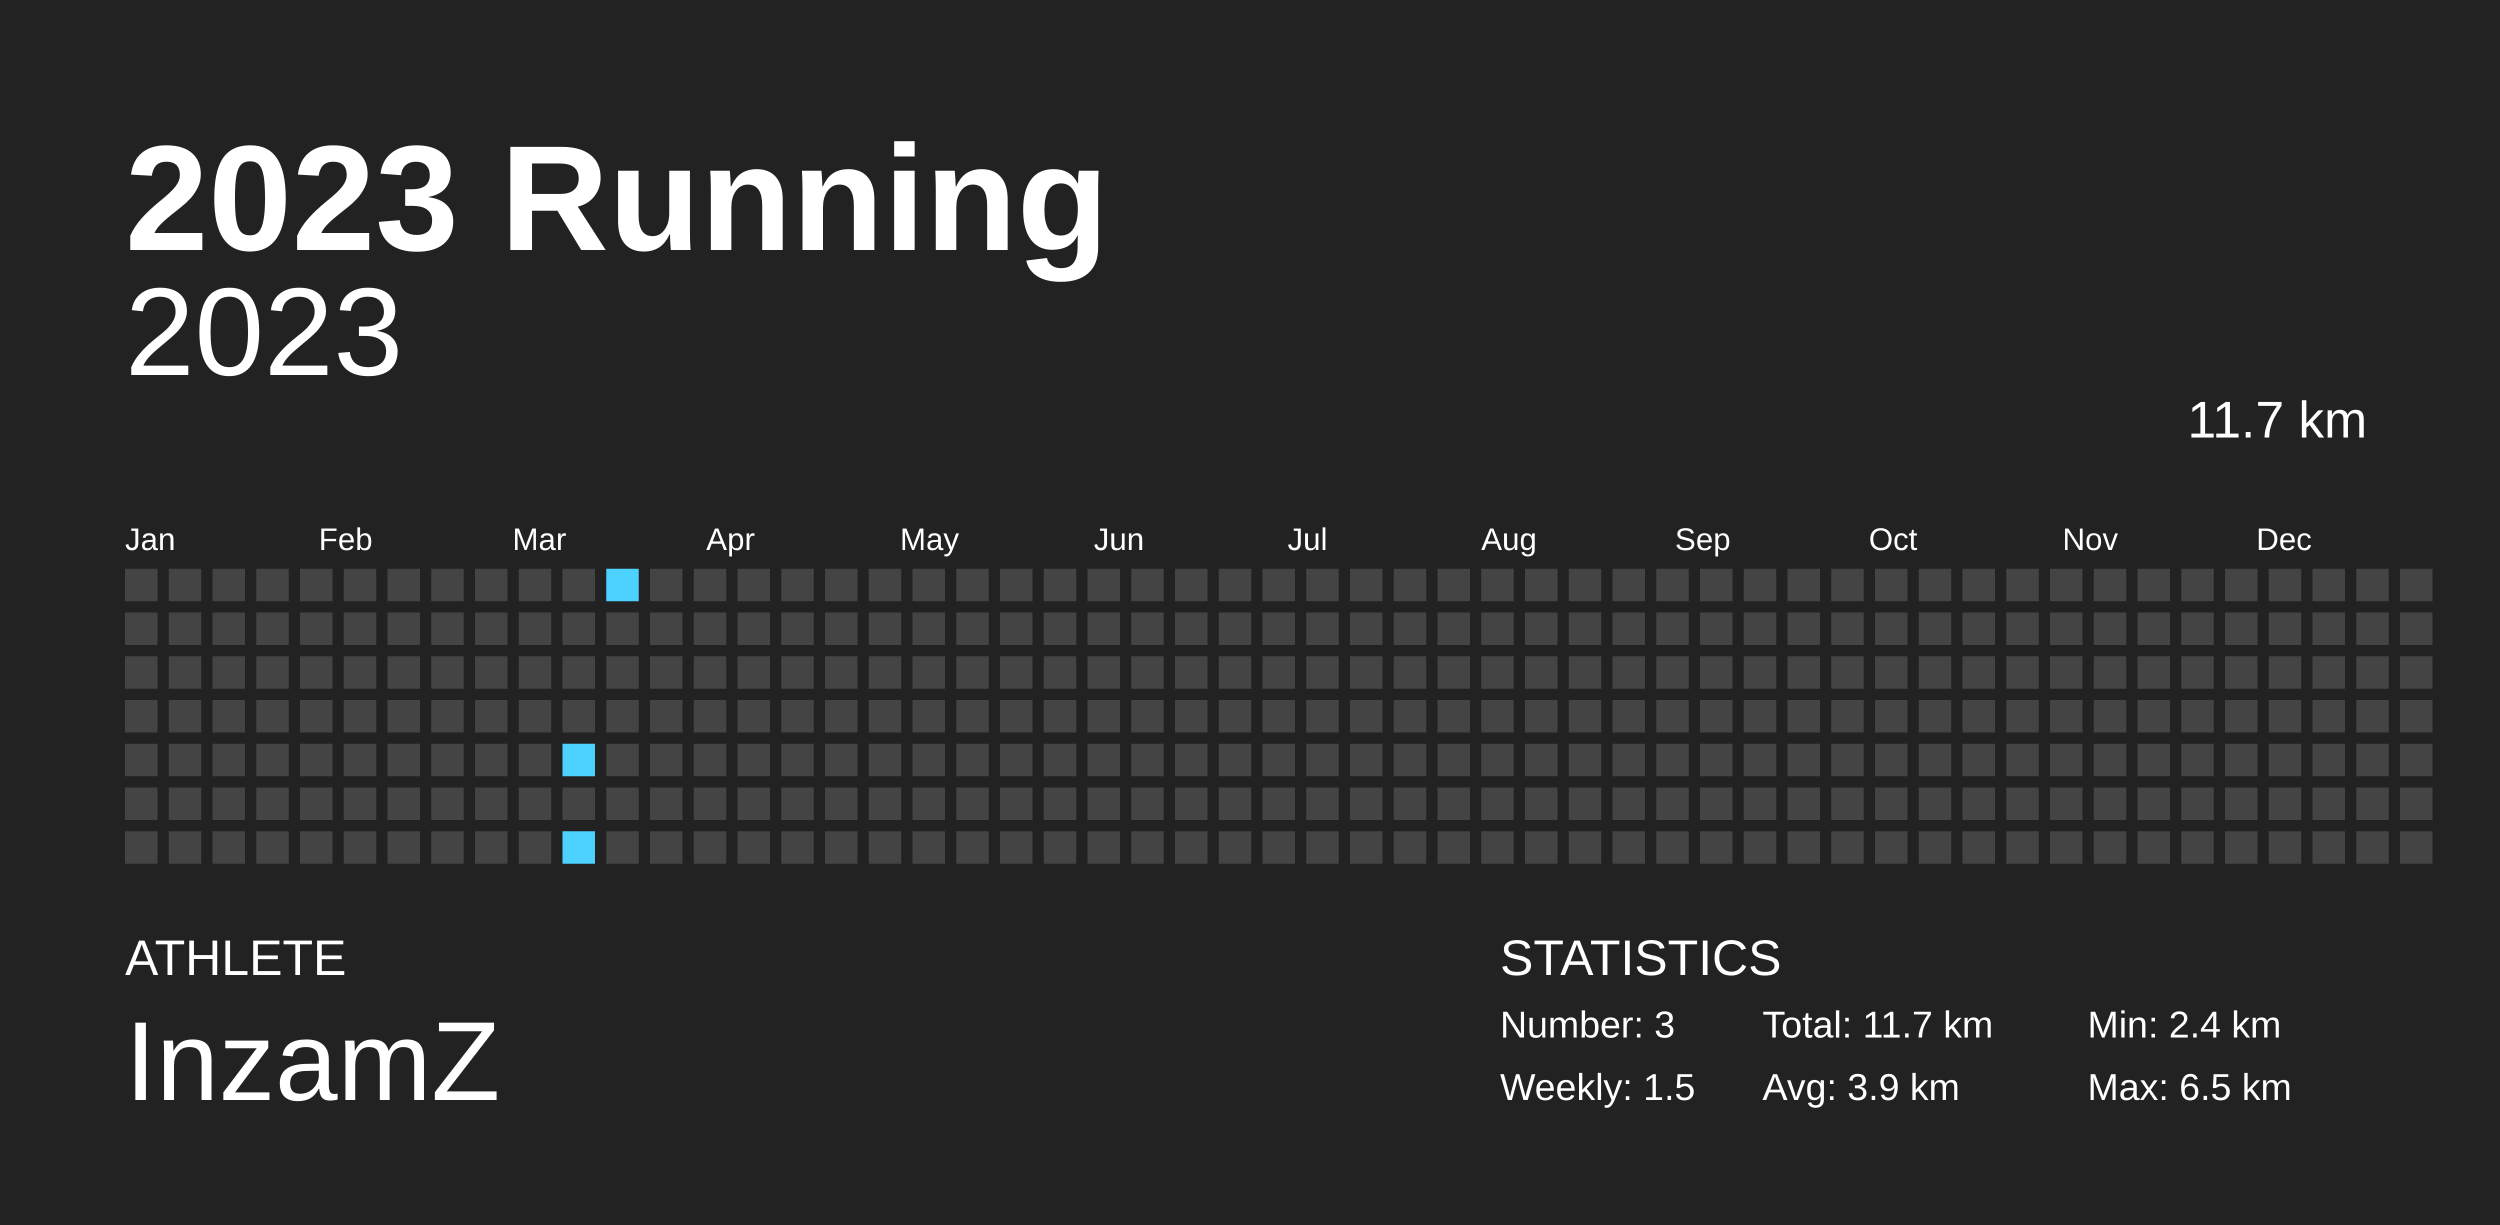
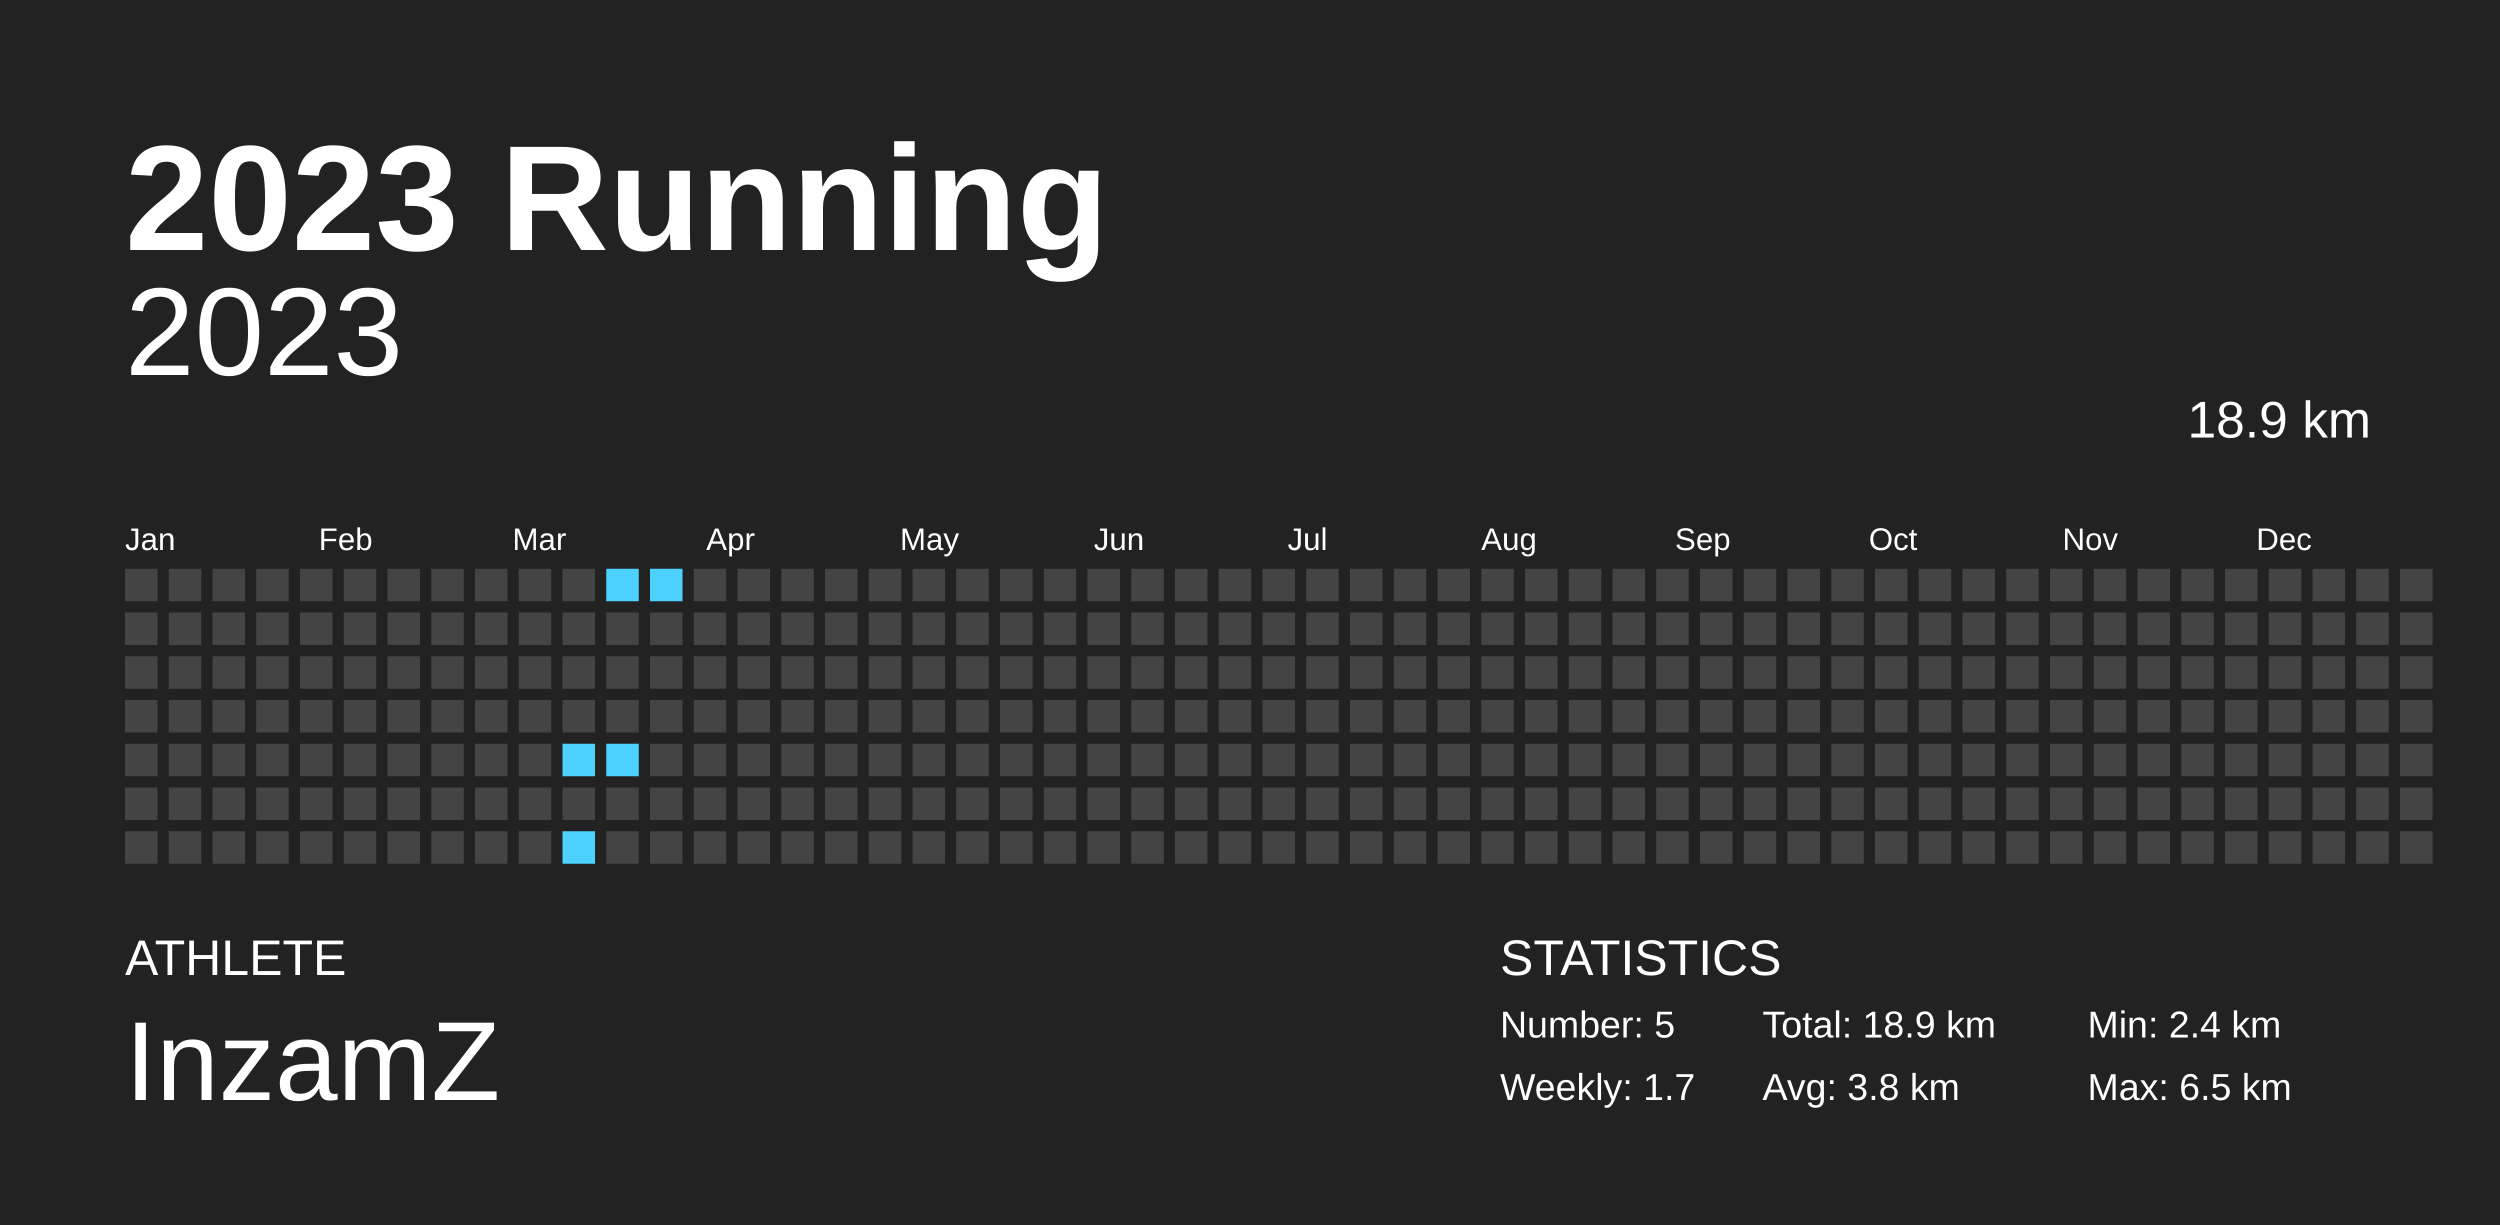
<svg xmlns="http://www.w3.org/2000/svg" baseProfile="full" height="98mm" version="1.1" viewBox="0,0,200,98" width="200mm">
  <defs />
  <rect fill="#222222" height="98" width="200" x="0" y="0" />
  <text fill="#FFFFFF" style="font-size:12px; font-family:Arial; font-weight:bold;" x="10" y="20">2023 Running</text>
  <text fill="#FFFFFF" style="font-size:4px; font-family:Arial" x="10" y="78">ATHLETE</text>
  <text fill="#FFFFFF" style="font-size:9px; font-family:Arial" x="10" y="88">InzamZ</text>
  <text fill="#FFFFFF" style="font-size:4px; font-family:Arial" x="120" y="78">STATISTICS</text>
-   <text fill="#FFFFFF" style="font-size:3px; font-family:Arial" x="120" y="83">Number: 3</text>
-   <text fill="#FFFFFF" style="font-size:3px; font-family:Arial" x="120" y="88">Weekly: 1.5</text>
-   <text fill="#FFFFFF" style="font-size:3px; font-family:Arial" x="141" y="83">Total: 11.7 km</text>
-   <text fill="#FFFFFF" style="font-size:3px; font-family:Arial" x="141" y="88">Avg: 3.9 km</text>
+   <text fill="#FFFFFF" style="font-size:3px; font-family:Arial" x="120" y="83">Number: 5</text>
+   <text fill="#FFFFFF" style="font-size:3px; font-family:Arial" x="120" y="88">Weekly: 1.7</text>
+   <text fill="#FFFFFF" style="font-size:3px; font-family:Arial" x="141" y="83">Total: 18.9 km</text>
+   <text fill="#FFFFFF" style="font-size:3px; font-family:Arial" x="141" y="88">Avg: 3.8 km</text>
  <text fill="#FFFFFF" style="font-size:3px; font-family:Arial" x="167" y="83">Min: 2.4 km</text>
  <text fill="#FFFFFF" style="font-size:3px; font-family:Arial" x="167" y="88">Max: 6.5 km</text>
  <text alignment-baseline="hanging" fill="#FFFFFF" style="font-size:10.0px; font-family:Arial;" x="10" y="30">2023</text>
-   <text alignment-baseline="hanging" fill="#FFFFFF" style="font-size:4.125px; font-family:Arial;" x="175" y="35">11.7 km</text>
+   <text alignment-baseline="hanging" fill="#FFFFFF" style="font-size:4.125px; font-family:Arial;" x="175" y="35">18.9 km</text>
  <text fill="#FFFFFF" style="font-size:2.5px; font-family:Arial" x="10.0" y="44">Jan</text>
  <text fill="#FFFFFF" style="font-size:2.5px; font-family:Arial" x="25.5" y="44">Feb</text>
  <text fill="#FFFFFF" style="font-size:2.5px; font-family:Arial" x="41.0" y="44">Mar</text>
  <text fill="#FFFFFF" style="font-size:2.5px; font-family:Arial" x="56.5" y="44">Apr</text>
  <text fill="#FFFFFF" style="font-size:2.5px; font-family:Arial" x="72.0" y="44">May</text>
  <text fill="#FFFFFF" style="font-size:2.5px; font-family:Arial" x="87.5" y="44">Jun</text>
  <text fill="#FFFFFF" style="font-size:2.5px; font-family:Arial" x="103.0" y="44">Jul</text>
  <text fill="#FFFFFF" style="font-size:2.5px; font-family:Arial" x="118.5" y="44">Aug</text>
  <text fill="#FFFFFF" style="font-size:2.5px; font-family:Arial" x="134.0" y="44">Sep</text>
  <text fill="#FFFFFF" style="font-size:2.5px; font-family:Arial" x="149.5" y="44">Oct</text>
  <text fill="#FFFFFF" style="font-size:2.5px; font-family:Arial" x="165.0" y="44">Nov</text>
  <text fill="#FFFFFF" style="font-size:2.5px; font-family:Arial" x="180.5" y="44">Dec</text>
  <rect fill="#444444" height="2.6" width="2.6" x="10.0" y="45.5" />
  <rect fill="#444444" height="2.6" width="2.6" x="10.0" y="49.0" />
  <rect fill="#444444" height="2.6" width="2.6" x="10.0" y="52.5" />
  <rect fill="#444444" height="2.6" width="2.6" x="10.0" y="56.0" />
  <rect fill="#444444" height="2.6" width="2.6" x="10.0" y="59.5" />
  <rect fill="#444444" height="2.6" width="2.6" x="10.0" y="63.0" />
  <rect fill="#444444" height="2.6" width="2.6" x="10.0" y="66.5" />
  <rect fill="#444444" height="2.6" width="2.6" x="13.5" y="45.5" />
  <rect fill="#444444" height="2.6" width="2.6" x="13.5" y="49.0" />
  <rect fill="#444444" height="2.6" width="2.6" x="13.5" y="52.5" />
  <rect fill="#444444" height="2.6" width="2.6" x="13.5" y="56.0" />
  <rect fill="#444444" height="2.6" width="2.6" x="13.5" y="59.5" />
  <rect fill="#444444" height="2.6" width="2.6" x="13.5" y="63.0" />
  <rect fill="#444444" height="2.6" width="2.6" x="13.5" y="66.5" />
  <rect fill="#444444" height="2.6" width="2.6" x="17.0" y="45.5" />
  <rect fill="#444444" height="2.6" width="2.6" x="17.0" y="49.0" />
  <rect fill="#444444" height="2.6" width="2.6" x="17.0" y="52.5" />
  <rect fill="#444444" height="2.6" width="2.6" x="17.0" y="56.0" />
  <rect fill="#444444" height="2.6" width="2.6" x="17.0" y="59.5" />
  <rect fill="#444444" height="2.6" width="2.6" x="17.0" y="63.0" />
  <rect fill="#444444" height="2.6" width="2.6" x="17.0" y="66.5" />
  <rect fill="#444444" height="2.6" width="2.6" x="20.5" y="45.5" />
  <rect fill="#444444" height="2.6" width="2.6" x="20.5" y="49.0" />
  <rect fill="#444444" height="2.6" width="2.6" x="20.5" y="52.5" />
  <rect fill="#444444" height="2.6" width="2.6" x="20.5" y="56.0" />
  <rect fill="#444444" height="2.6" width="2.6" x="20.5" y="59.5" />
  <rect fill="#444444" height="2.6" width="2.6" x="20.5" y="63.0" />
  <rect fill="#444444" height="2.6" width="2.6" x="20.5" y="66.5" />
  <rect fill="#444444" height="2.6" width="2.6" x="24.0" y="45.5" />
  <rect fill="#444444" height="2.6" width="2.6" x="24.0" y="49.0" />
  <rect fill="#444444" height="2.6" width="2.6" x="24.0" y="52.5" />
  <rect fill="#444444" height="2.6" width="2.6" x="24.0" y="56.0" />
  <rect fill="#444444" height="2.6" width="2.6" x="24.0" y="59.5" />
  <rect fill="#444444" height="2.6" width="2.6" x="24.0" y="63.0" />
  <rect fill="#444444" height="2.6" width="2.6" x="24.0" y="66.5" />
  <rect fill="#444444" height="2.6" width="2.6" x="27.5" y="45.5" />
  <rect fill="#444444" height="2.6" width="2.6" x="27.5" y="49.0" />
  <rect fill="#444444" height="2.6" width="2.6" x="27.5" y="52.5" />
  <rect fill="#444444" height="2.6" width="2.6" x="27.5" y="56.0" />
  <rect fill="#444444" height="2.6" width="2.6" x="27.5" y="59.5" />
  <rect fill="#444444" height="2.6" width="2.6" x="27.5" y="63.0" />
  <rect fill="#444444" height="2.6" width="2.6" x="27.5" y="66.5" />
  <rect fill="#444444" height="2.6" width="2.6" x="31.0" y="45.5" />
  <rect fill="#444444" height="2.6" width="2.6" x="31.0" y="49.0" />
  <rect fill="#444444" height="2.6" width="2.6" x="31.0" y="52.5" />
  <rect fill="#444444" height="2.6" width="2.6" x="31.0" y="56.0" />
  <rect fill="#444444" height="2.6" width="2.6" x="31.0" y="59.5" />
  <rect fill="#444444" height="2.6" width="2.6" x="31.0" y="63.0" />
  <rect fill="#444444" height="2.6" width="2.6" x="31.0" y="66.5" />
  <rect fill="#444444" height="2.6" width="2.6" x="34.5" y="45.5" />
  <rect fill="#444444" height="2.6" width="2.6" x="34.5" y="49.0" />
  <rect fill="#444444" height="2.6" width="2.6" x="34.5" y="52.5" />
  <rect fill="#444444" height="2.6" width="2.6" x="34.5" y="56.0" />
  <rect fill="#444444" height="2.6" width="2.6" x="34.5" y="59.5" />
  <rect fill="#444444" height="2.6" width="2.6" x="34.5" y="63.0" />
  <rect fill="#444444" height="2.6" width="2.6" x="34.5" y="66.5" />
  <rect fill="#444444" height="2.6" width="2.6" x="38.0" y="45.5" />
  <rect fill="#444444" height="2.6" width="2.6" x="38.0" y="49.0" />
  <rect fill="#444444" height="2.6" width="2.6" x="38.0" y="52.5" />
  <rect fill="#444444" height="2.6" width="2.6" x="38.0" y="56.0" />
  <rect fill="#444444" height="2.6" width="2.6" x="38.0" y="59.5" />
  <rect fill="#444444" height="2.6" width="2.6" x="38.0" y="63.0" />
  <rect fill="#444444" height="2.6" width="2.6" x="38.0" y="66.5" />
  <rect fill="#444444" height="2.6" width="2.6" x="41.5" y="45.5" />
  <rect fill="#444444" height="2.6" width="2.6" x="41.5" y="49.0" />
  <rect fill="#444444" height="2.6" width="2.6" x="41.5" y="52.5" />
  <rect fill="#444444" height="2.6" width="2.6" x="41.5" y="56.0" />
  <rect fill="#444444" height="2.6" width="2.6" x="41.5" y="59.5" />
  <rect fill="#444444" height="2.6" width="2.6" x="41.5" y="63.0" />
  <rect fill="#444444" height="2.6" width="2.6" x="41.5" y="66.5" />
  <rect fill="#444444" height="2.6" width="2.6" x="45.0" y="45.5" />
  <rect fill="#444444" height="2.6" width="2.6" x="45.0" y="49.0" />
  <rect fill="#444444" height="2.6" width="2.6" x="45.0" y="52.5" />
  <rect fill="#444444" height="2.6" width="2.6" x="45.0" y="56.0" />
  <rect fill="#4dd2ff" height="2.6" width="2.6" x="45.0" y="59.5" />
  <rect fill="#444444" height="2.6" width="2.6" x="45.0" y="63.0" />
  <rect fill="#4dd2ff" height="2.6" width="2.6" x="45.0" y="66.5" />
  <rect fill="#4dd2ff" height="2.6" width="2.6" x="48.5" y="45.5" />
  <rect fill="#444444" height="2.6" width="2.6" x="48.5" y="49.0" />
  <rect fill="#444444" height="2.6" width="2.6" x="48.5" y="52.5" />
  <rect fill="#444444" height="2.6" width="2.6" x="48.5" y="56.0" />
-   <rect fill="#444444" height="2.6" width="2.6" x="48.5" y="59.5" />
+   <rect fill="#4dd2ff" height="2.6" width="2.6" x="48.5" y="59.5" />
  <rect fill="#444444" height="2.6" width="2.6" x="48.5" y="63.0" />
  <rect fill="#444444" height="2.6" width="2.6" x="48.5" y="66.5" />
-   <rect fill="#444444" height="2.6" width="2.6" x="52.0" y="45.5" />
+   <rect fill="#4dd2ff" height="2.6" width="2.6" x="52.0" y="45.5" />
  <rect fill="#444444" height="2.6" width="2.6" x="52.0" y="49.0" />
  <rect fill="#444444" height="2.6" width="2.6" x="52.0" y="52.5" />
  <rect fill="#444444" height="2.6" width="2.6" x="52.0" y="56.0" />
  <rect fill="#444444" height="2.6" width="2.6" x="52.0" y="59.5" />
  <rect fill="#444444" height="2.6" width="2.6" x="52.0" y="63.0" />
  <rect fill="#444444" height="2.6" width="2.6" x="52.0" y="66.5" />
  <rect fill="#444444" height="2.6" width="2.6" x="55.5" y="45.5" />
  <rect fill="#444444" height="2.6" width="2.6" x="55.5" y="49.0" />
  <rect fill="#444444" height="2.6" width="2.6" x="55.5" y="52.5" />
  <rect fill="#444444" height="2.6" width="2.6" x="55.5" y="56.0" />
  <rect fill="#444444" height="2.6" width="2.6" x="55.5" y="59.5" />
  <rect fill="#444444" height="2.6" width="2.6" x="55.5" y="63.0" />
  <rect fill="#444444" height="2.6" width="2.6" x="55.5" y="66.5" />
  <rect fill="#444444" height="2.6" width="2.6" x="59.0" y="45.5" />
  <rect fill="#444444" height="2.6" width="2.6" x="59.0" y="49.0" />
  <rect fill="#444444" height="2.6" width="2.6" x="59.0" y="52.5" />
  <rect fill="#444444" height="2.6" width="2.6" x="59.0" y="56.0" />
  <rect fill="#444444" height="2.6" width="2.6" x="59.0" y="59.5" />
  <rect fill="#444444" height="2.6" width="2.6" x="59.0" y="63.0" />
  <rect fill="#444444" height="2.6" width="2.6" x="59.0" y="66.5" />
  <rect fill="#444444" height="2.6" width="2.6" x="62.5" y="45.5" />
  <rect fill="#444444" height="2.6" width="2.6" x="62.5" y="49.0" />
  <rect fill="#444444" height="2.6" width="2.6" x="62.5" y="52.5" />
  <rect fill="#444444" height="2.6" width="2.6" x="62.5" y="56.0" />
  <rect fill="#444444" height="2.6" width="2.6" x="62.5" y="59.5" />
  <rect fill="#444444" height="2.6" width="2.6" x="62.5" y="63.0" />
  <rect fill="#444444" height="2.6" width="2.6" x="62.5" y="66.5" />
  <rect fill="#444444" height="2.6" width="2.6" x="66.0" y="45.5" />
  <rect fill="#444444" height="2.6" width="2.6" x="66.0" y="49.0" />
  <rect fill="#444444" height="2.6" width="2.6" x="66.0" y="52.5" />
  <rect fill="#444444" height="2.6" width="2.6" x="66.0" y="56.0" />
  <rect fill="#444444" height="2.6" width="2.6" x="66.0" y="59.5" />
  <rect fill="#444444" height="2.6" width="2.6" x="66.0" y="63.0" />
  <rect fill="#444444" height="2.6" width="2.6" x="66.0" y="66.5" />
  <rect fill="#444444" height="2.6" width="2.6" x="69.5" y="45.5" />
  <rect fill="#444444" height="2.6" width="2.6" x="69.5" y="49.0" />
  <rect fill="#444444" height="2.6" width="2.6" x="69.5" y="52.5" />
  <rect fill="#444444" height="2.6" width="2.6" x="69.5" y="56.0" />
  <rect fill="#444444" height="2.6" width="2.6" x="69.5" y="59.5" />
  <rect fill="#444444" height="2.6" width="2.6" x="69.5" y="63.0" />
  <rect fill="#444444" height="2.6" width="2.6" x="69.5" y="66.5" />
  <rect fill="#444444" height="2.6" width="2.6" x="73.0" y="45.5" />
  <rect fill="#444444" height="2.6" width="2.6" x="73.0" y="49.0" />
  <rect fill="#444444" height="2.6" width="2.6" x="73.0" y="52.5" />
  <rect fill="#444444" height="2.6" width="2.6" x="73.0" y="56.0" />
  <rect fill="#444444" height="2.6" width="2.6" x="73.0" y="59.5" />
  <rect fill="#444444" height="2.6" width="2.6" x="73.0" y="63.0" />
  <rect fill="#444444" height="2.6" width="2.6" x="73.0" y="66.5" />
  <rect fill="#444444" height="2.6" width="2.6" x="76.5" y="45.5" />
  <rect fill="#444444" height="2.6" width="2.6" x="76.5" y="49.0" />
  <rect fill="#444444" height="2.6" width="2.6" x="76.5" y="52.5" />
  <rect fill="#444444" height="2.6" width="2.6" x="76.5" y="56.0" />
  <rect fill="#444444" height="2.6" width="2.6" x="76.5" y="59.5" />
  <rect fill="#444444" height="2.6" width="2.6" x="76.5" y="63.0" />
  <rect fill="#444444" height="2.6" width="2.6" x="76.5" y="66.5" />
  <rect fill="#444444" height="2.6" width="2.6" x="80.0" y="45.5" />
  <rect fill="#444444" height="2.6" width="2.6" x="80.0" y="49.0" />
  <rect fill="#444444" height="2.6" width="2.6" x="80.0" y="52.5" />
  <rect fill="#444444" height="2.6" width="2.6" x="80.0" y="56.0" />
  <rect fill="#444444" height="2.6" width="2.6" x="80.0" y="59.5" />
  <rect fill="#444444" height="2.6" width="2.6" x="80.0" y="63.0" />
  <rect fill="#444444" height="2.6" width="2.6" x="80.0" y="66.5" />
  <rect fill="#444444" height="2.6" width="2.6" x="83.5" y="45.5" />
  <rect fill="#444444" height="2.6" width="2.6" x="83.5" y="49.0" />
  <rect fill="#444444" height="2.6" width="2.6" x="83.5" y="52.5" />
  <rect fill="#444444" height="2.6" width="2.6" x="83.5" y="56.0" />
  <rect fill="#444444" height="2.6" width="2.6" x="83.5" y="59.5" />
  <rect fill="#444444" height="2.6" width="2.6" x="83.5" y="63.0" />
  <rect fill="#444444" height="2.6" width="2.6" x="83.5" y="66.5" />
  <rect fill="#444444" height="2.6" width="2.6" x="87.0" y="45.5" />
  <rect fill="#444444" height="2.6" width="2.6" x="87.0" y="49.0" />
  <rect fill="#444444" height="2.6" width="2.6" x="87.0" y="52.5" />
  <rect fill="#444444" height="2.6" width="2.6" x="87.0" y="56.0" />
  <rect fill="#444444" height="2.6" width="2.6" x="87.0" y="59.5" />
  <rect fill="#444444" height="2.6" width="2.6" x="87.0" y="63.0" />
  <rect fill="#444444" height="2.6" width="2.6" x="87.0" y="66.5" />
  <rect fill="#444444" height="2.6" width="2.6" x="90.5" y="45.5" />
  <rect fill="#444444" height="2.6" width="2.6" x="90.5" y="49.0" />
  <rect fill="#444444" height="2.6" width="2.6" x="90.5" y="52.5" />
  <rect fill="#444444" height="2.6" width="2.6" x="90.5" y="56.0" />
  <rect fill="#444444" height="2.6" width="2.6" x="90.5" y="59.5" />
  <rect fill="#444444" height="2.6" width="2.6" x="90.5" y="63.0" />
  <rect fill="#444444" height="2.6" width="2.6" x="90.5" y="66.5" />
  <rect fill="#444444" height="2.6" width="2.6" x="94.0" y="45.5" />
  <rect fill="#444444" height="2.6" width="2.6" x="94.0" y="49.0" />
  <rect fill="#444444" height="2.6" width="2.6" x="94.0" y="52.5" />
  <rect fill="#444444" height="2.6" width="2.6" x="94.0" y="56.0" />
  <rect fill="#444444" height="2.6" width="2.6" x="94.0" y="59.5" />
  <rect fill="#444444" height="2.6" width="2.6" x="94.0" y="63.0" />
  <rect fill="#444444" height="2.6" width="2.6" x="94.0" y="66.5" />
  <rect fill="#444444" height="2.6" width="2.6" x="97.5" y="45.5" />
  <rect fill="#444444" height="2.6" width="2.6" x="97.5" y="49.0" />
  <rect fill="#444444" height="2.6" width="2.6" x="97.5" y="52.5" />
  <rect fill="#444444" height="2.6" width="2.6" x="97.5" y="56.0" />
  <rect fill="#444444" height="2.6" width="2.6" x="97.5" y="59.5" />
  <rect fill="#444444" height="2.6" width="2.6" x="97.5" y="63.0" />
  <rect fill="#444444" height="2.6" width="2.6" x="97.5" y="66.5" />
  <rect fill="#444444" height="2.6" width="2.6" x="101.0" y="45.5" />
  <rect fill="#444444" height="2.6" width="2.6" x="101.0" y="49.0" />
  <rect fill="#444444" height="2.6" width="2.6" x="101.0" y="52.5" />
  <rect fill="#444444" height="2.6" width="2.6" x="101.0" y="56.0" />
  <rect fill="#444444" height="2.6" width="2.6" x="101.0" y="59.5" />
  <rect fill="#444444" height="2.6" width="2.6" x="101.0" y="63.0" />
  <rect fill="#444444" height="2.6" width="2.6" x="101.0" y="66.5" />
  <rect fill="#444444" height="2.6" width="2.6" x="104.5" y="45.5" />
  <rect fill="#444444" height="2.6" width="2.6" x="104.5" y="49.0" />
  <rect fill="#444444" height="2.6" width="2.6" x="104.5" y="52.5" />
  <rect fill="#444444" height="2.6" width="2.6" x="104.5" y="56.0" />
  <rect fill="#444444" height="2.6" width="2.6" x="104.5" y="59.5" />
  <rect fill="#444444" height="2.6" width="2.6" x="104.5" y="63.0" />
  <rect fill="#444444" height="2.6" width="2.6" x="104.5" y="66.5" />
  <rect fill="#444444" height="2.6" width="2.6" x="108.0" y="45.5" />
  <rect fill="#444444" height="2.6" width="2.6" x="108.0" y="49.0" />
  <rect fill="#444444" height="2.6" width="2.6" x="108.0" y="52.5" />
  <rect fill="#444444" height="2.6" width="2.6" x="108.0" y="56.0" />
  <rect fill="#444444" height="2.6" width="2.6" x="108.0" y="59.5" />
  <rect fill="#444444" height="2.6" width="2.6" x="108.0" y="63.0" />
  <rect fill="#444444" height="2.6" width="2.6" x="108.0" y="66.5" />
  <rect fill="#444444" height="2.6" width="2.6" x="111.5" y="45.5" />
  <rect fill="#444444" height="2.6" width="2.6" x="111.5" y="49.0" />
  <rect fill="#444444" height="2.6" width="2.6" x="111.5" y="52.5" />
  <rect fill="#444444" height="2.6" width="2.6" x="111.5" y="56.0" />
  <rect fill="#444444" height="2.6" width="2.6" x="111.5" y="59.5" />
  <rect fill="#444444" height="2.6" width="2.6" x="111.5" y="63.0" />
  <rect fill="#444444" height="2.6" width="2.6" x="111.5" y="66.5" />
  <rect fill="#444444" height="2.6" width="2.6" x="115.0" y="45.5" />
  <rect fill="#444444" height="2.6" width="2.6" x="115.0" y="49.0" />
  <rect fill="#444444" height="2.6" width="2.6" x="115.0" y="52.5" />
  <rect fill="#444444" height="2.6" width="2.6" x="115.0" y="56.0" />
  <rect fill="#444444" height="2.6" width="2.6" x="115.0" y="59.5" />
  <rect fill="#444444" height="2.6" width="2.6" x="115.0" y="63.0" />
  <rect fill="#444444" height="2.6" width="2.6" x="115.0" y="66.5" />
  <rect fill="#444444" height="2.6" width="2.6" x="118.5" y="45.5" />
  <rect fill="#444444" height="2.6" width="2.6" x="118.5" y="49.0" />
  <rect fill="#444444" height="2.6" width="2.6" x="118.5" y="52.5" />
  <rect fill="#444444" height="2.6" width="2.6" x="118.5" y="56.0" />
  <rect fill="#444444" height="2.6" width="2.6" x="118.5" y="59.5" />
  <rect fill="#444444" height="2.6" width="2.6" x="118.5" y="63.0" />
  <rect fill="#444444" height="2.6" width="2.6" x="118.5" y="66.5" />
  <rect fill="#444444" height="2.6" width="2.6" x="122.0" y="45.5" />
  <rect fill="#444444" height="2.6" width="2.6" x="122.0" y="49.0" />
  <rect fill="#444444" height="2.6" width="2.6" x="122.0" y="52.5" />
  <rect fill="#444444" height="2.6" width="2.6" x="122.0" y="56.0" />
  <rect fill="#444444" height="2.6" width="2.6" x="122.0" y="59.5" />
  <rect fill="#444444" height="2.6" width="2.6" x="122.0" y="63.0" />
  <rect fill="#444444" height="2.6" width="2.6" x="122.0" y="66.5" />
  <rect fill="#444444" height="2.6" width="2.6" x="125.5" y="45.5" />
  <rect fill="#444444" height="2.6" width="2.6" x="125.5" y="49.0" />
  <rect fill="#444444" height="2.6" width="2.6" x="125.5" y="52.5" />
  <rect fill="#444444" height="2.6" width="2.6" x="125.5" y="56.0" />
  <rect fill="#444444" height="2.6" width="2.6" x="125.5" y="59.5" />
  <rect fill="#444444" height="2.6" width="2.6" x="125.5" y="63.0" />
  <rect fill="#444444" height="2.6" width="2.6" x="125.5" y="66.5" />
  <rect fill="#444444" height="2.6" width="2.6" x="129.0" y="45.5" />
  <rect fill="#444444" height="2.6" width="2.6" x="129.0" y="49.0" />
  <rect fill="#444444" height="2.6" width="2.6" x="129.0" y="52.5" />
  <rect fill="#444444" height="2.6" width="2.6" x="129.0" y="56.0" />
  <rect fill="#444444" height="2.6" width="2.6" x="129.0" y="59.5" />
  <rect fill="#444444" height="2.6" width="2.6" x="129.0" y="63.0" />
  <rect fill="#444444" height="2.6" width="2.6" x="129.0" y="66.5" />
  <rect fill="#444444" height="2.6" width="2.6" x="132.5" y="45.5" />
  <rect fill="#444444" height="2.6" width="2.6" x="132.5" y="49.0" />
  <rect fill="#444444" height="2.6" width="2.6" x="132.5" y="52.5" />
  <rect fill="#444444" height="2.6" width="2.6" x="132.5" y="56.0" />
  <rect fill="#444444" height="2.6" width="2.6" x="132.5" y="59.5" />
  <rect fill="#444444" height="2.6" width="2.6" x="132.5" y="63.0" />
  <rect fill="#444444" height="2.6" width="2.6" x="132.5" y="66.5" />
  <rect fill="#444444" height="2.6" width="2.6" x="136.0" y="45.5" />
  <rect fill="#444444" height="2.6" width="2.6" x="136.0" y="49.0" />
  <rect fill="#444444" height="2.6" width="2.6" x="136.0" y="52.5" />
  <rect fill="#444444" height="2.6" width="2.6" x="136.0" y="56.0" />
  <rect fill="#444444" height="2.6" width="2.6" x="136.0" y="59.5" />
  <rect fill="#444444" height="2.6" width="2.6" x="136.0" y="63.0" />
  <rect fill="#444444" height="2.6" width="2.6" x="136.0" y="66.5" />
  <rect fill="#444444" height="2.6" width="2.6" x="139.5" y="45.5" />
  <rect fill="#444444" height="2.6" width="2.6" x="139.5" y="49.0" />
  <rect fill="#444444" height="2.6" width="2.6" x="139.5" y="52.5" />
  <rect fill="#444444" height="2.6" width="2.6" x="139.5" y="56.0" />
  <rect fill="#444444" height="2.6" width="2.6" x="139.5" y="59.5" />
  <rect fill="#444444" height="2.6" width="2.6" x="139.5" y="63.0" />
  <rect fill="#444444" height="2.6" width="2.6" x="139.5" y="66.5" />
  <rect fill="#444444" height="2.6" width="2.6" x="143.0" y="45.5" />
  <rect fill="#444444" height="2.6" width="2.6" x="143.0" y="49.0" />
  <rect fill="#444444" height="2.6" width="2.6" x="143.0" y="52.5" />
  <rect fill="#444444" height="2.6" width="2.6" x="143.0" y="56.0" />
  <rect fill="#444444" height="2.6" width="2.6" x="143.0" y="59.5" />
  <rect fill="#444444" height="2.6" width="2.6" x="143.0" y="63.0" />
  <rect fill="#444444" height="2.6" width="2.6" x="143.0" y="66.5" />
  <rect fill="#444444" height="2.6" width="2.6" x="146.5" y="45.5" />
  <rect fill="#444444" height="2.6" width="2.6" x="146.5" y="49.0" />
  <rect fill="#444444" height="2.6" width="2.6" x="146.5" y="52.5" />
  <rect fill="#444444" height="2.6" width="2.6" x="146.5" y="56.0" />
  <rect fill="#444444" height="2.6" width="2.6" x="146.5" y="59.5" />
  <rect fill="#444444" height="2.6" width="2.6" x="146.5" y="63.0" />
  <rect fill="#444444" height="2.6" width="2.6" x="146.5" y="66.5" />
  <rect fill="#444444" height="2.6" width="2.6" x="150.0" y="45.5" />
  <rect fill="#444444" height="2.6" width="2.6" x="150.0" y="49.0" />
  <rect fill="#444444" height="2.6" width="2.6" x="150.0" y="52.5" />
  <rect fill="#444444" height="2.6" width="2.6" x="150.0" y="56.0" />
  <rect fill="#444444" height="2.6" width="2.6" x="150.0" y="59.5" />
  <rect fill="#444444" height="2.6" width="2.6" x="150.0" y="63.0" />
  <rect fill="#444444" height="2.6" width="2.6" x="150.0" y="66.5" />
  <rect fill="#444444" height="2.6" width="2.6" x="153.5" y="45.5" />
  <rect fill="#444444" height="2.6" width="2.6" x="153.5" y="49.0" />
  <rect fill="#444444" height="2.6" width="2.6" x="153.5" y="52.5" />
  <rect fill="#444444" height="2.6" width="2.6" x="153.5" y="56.0" />
  <rect fill="#444444" height="2.6" width="2.6" x="153.5" y="59.5" />
  <rect fill="#444444" height="2.6" width="2.6" x="153.5" y="63.0" />
  <rect fill="#444444" height="2.6" width="2.6" x="153.5" y="66.5" />
  <rect fill="#444444" height="2.6" width="2.6" x="157.0" y="45.5" />
  <rect fill="#444444" height="2.6" width="2.6" x="157.0" y="49.0" />
  <rect fill="#444444" height="2.6" width="2.6" x="157.0" y="52.5" />
  <rect fill="#444444" height="2.6" width="2.6" x="157.0" y="56.0" />
  <rect fill="#444444" height="2.6" width="2.6" x="157.0" y="59.5" />
  <rect fill="#444444" height="2.6" width="2.6" x="157.0" y="63.0" />
  <rect fill="#444444" height="2.6" width="2.6" x="157.0" y="66.5" />
  <rect fill="#444444" height="2.6" width="2.6" x="160.5" y="45.5" />
  <rect fill="#444444" height="2.6" width="2.6" x="160.5" y="49.0" />
  <rect fill="#444444" height="2.6" width="2.6" x="160.5" y="52.5" />
  <rect fill="#444444" height="2.6" width="2.6" x="160.5" y="56.0" />
  <rect fill="#444444" height="2.6" width="2.6" x="160.5" y="59.5" />
  <rect fill="#444444" height="2.6" width="2.6" x="160.5" y="63.0" />
  <rect fill="#444444" height="2.6" width="2.6" x="160.5" y="66.5" />
  <rect fill="#444444" height="2.6" width="2.6" x="164.0" y="45.5" />
  <rect fill="#444444" height="2.6" width="2.6" x="164.0" y="49.0" />
  <rect fill="#444444" height="2.6" width="2.6" x="164.0" y="52.5" />
  <rect fill="#444444" height="2.6" width="2.6" x="164.0" y="56.0" />
  <rect fill="#444444" height="2.6" width="2.6" x="164.0" y="59.5" />
  <rect fill="#444444" height="2.6" width="2.6" x="164.0" y="63.0" />
  <rect fill="#444444" height="2.6" width="2.6" x="164.0" y="66.5" />
  <rect fill="#444444" height="2.6" width="2.6" x="167.5" y="45.5" />
  <rect fill="#444444" height="2.6" width="2.6" x="167.5" y="49.0" />
  <rect fill="#444444" height="2.6" width="2.6" x="167.5" y="52.5" />
  <rect fill="#444444" height="2.6" width="2.6" x="167.5" y="56.0" />
  <rect fill="#444444" height="2.6" width="2.6" x="167.5" y="59.5" />
  <rect fill="#444444" height="2.6" width="2.6" x="167.5" y="63.0" />
  <rect fill="#444444" height="2.6" width="2.6" x="167.5" y="66.5" />
  <rect fill="#444444" height="2.6" width="2.6" x="171.0" y="45.5" />
  <rect fill="#444444" height="2.6" width="2.6" x="171.0" y="49.0" />
  <rect fill="#444444" height="2.6" width="2.6" x="171.0" y="52.5" />
  <rect fill="#444444" height="2.6" width="2.6" x="171.0" y="56.0" />
  <rect fill="#444444" height="2.6" width="2.6" x="171.0" y="59.5" />
  <rect fill="#444444" height="2.6" width="2.6" x="171.0" y="63.0" />
  <rect fill="#444444" height="2.6" width="2.6" x="171.0" y="66.5" />
  <rect fill="#444444" height="2.6" width="2.6" x="174.5" y="45.5" />
  <rect fill="#444444" height="2.6" width="2.6" x="174.5" y="49.0" />
  <rect fill="#444444" height="2.6" width="2.6" x="174.5" y="52.5" />
  <rect fill="#444444" height="2.6" width="2.6" x="174.5" y="56.0" />
  <rect fill="#444444" height="2.6" width="2.6" x="174.5" y="59.5" />
  <rect fill="#444444" height="2.6" width="2.6" x="174.5" y="63.0" />
  <rect fill="#444444" height="2.6" width="2.6" x="174.5" y="66.5" />
  <rect fill="#444444" height="2.6" width="2.6" x="178.0" y="45.5" />
  <rect fill="#444444" height="2.6" width="2.6" x="178.0" y="49.0" />
  <rect fill="#444444" height="2.6" width="2.6" x="178.0" y="52.5" />
  <rect fill="#444444" height="2.6" width="2.6" x="178.0" y="56.0" />
  <rect fill="#444444" height="2.6" width="2.6" x="178.0" y="59.5" />
  <rect fill="#444444" height="2.6" width="2.6" x="178.0" y="63.0" />
  <rect fill="#444444" height="2.6" width="2.6" x="178.0" y="66.5" />
  <rect fill="#444444" height="2.6" width="2.6" x="181.5" y="45.5" />
  <rect fill="#444444" height="2.6" width="2.6" x="181.5" y="49.0" />
  <rect fill="#444444" height="2.6" width="2.6" x="181.5" y="52.5" />
  <rect fill="#444444" height="2.6" width="2.6" x="181.5" y="56.0" />
  <rect fill="#444444" height="2.6" width="2.6" x="181.5" y="59.5" />
  <rect fill="#444444" height="2.6" width="2.6" x="181.5" y="63.0" />
  <rect fill="#444444" height="2.6" width="2.6" x="181.5" y="66.5" />
  <rect fill="#444444" height="2.6" width="2.6" x="185.0" y="45.5" />
  <rect fill="#444444" height="2.6" width="2.6" x="185.0" y="49.0" />
  <rect fill="#444444" height="2.6" width="2.6" x="185.0" y="52.5" />
  <rect fill="#444444" height="2.6" width="2.6" x="185.0" y="56.0" />
  <rect fill="#444444" height="2.6" width="2.6" x="185.0" y="59.5" />
  <rect fill="#444444" height="2.6" width="2.6" x="185.0" y="63.0" />
  <rect fill="#444444" height="2.6" width="2.6" x="185.0" y="66.5" />
  <rect fill="#444444" height="2.6" width="2.6" x="188.5" y="45.5" />
  <rect fill="#444444" height="2.6" width="2.6" x="188.5" y="49.0" />
  <rect fill="#444444" height="2.6" width="2.6" x="188.5" y="52.5" />
  <rect fill="#444444" height="2.6" width="2.6" x="188.5" y="56.0" />
  <rect fill="#444444" height="2.6" width="2.6" x="188.5" y="59.5" />
  <rect fill="#444444" height="2.6" width="2.6" x="188.5" y="63.0" />
  <rect fill="#444444" height="2.6" width="2.6" x="188.5" y="66.5" />
  <rect fill="#444444" height="2.6" width="2.6" x="192.0" y="45.5" />
  <rect fill="#444444" height="2.6" width="2.6" x="192.0" y="49.0" />
  <rect fill="#444444" height="2.6" width="2.6" x="192.0" y="52.5" />
  <rect fill="#444444" height="2.6" width="2.6" x="192.0" y="56.0" />
  <rect fill="#444444" height="2.6" width="2.6" x="192.0" y="59.5" />
  <rect fill="#444444" height="2.6" width="2.6" x="192.0" y="63.0" />
  <rect fill="#444444" height="2.6" width="2.6" x="192.0" y="66.5" />
</svg>
